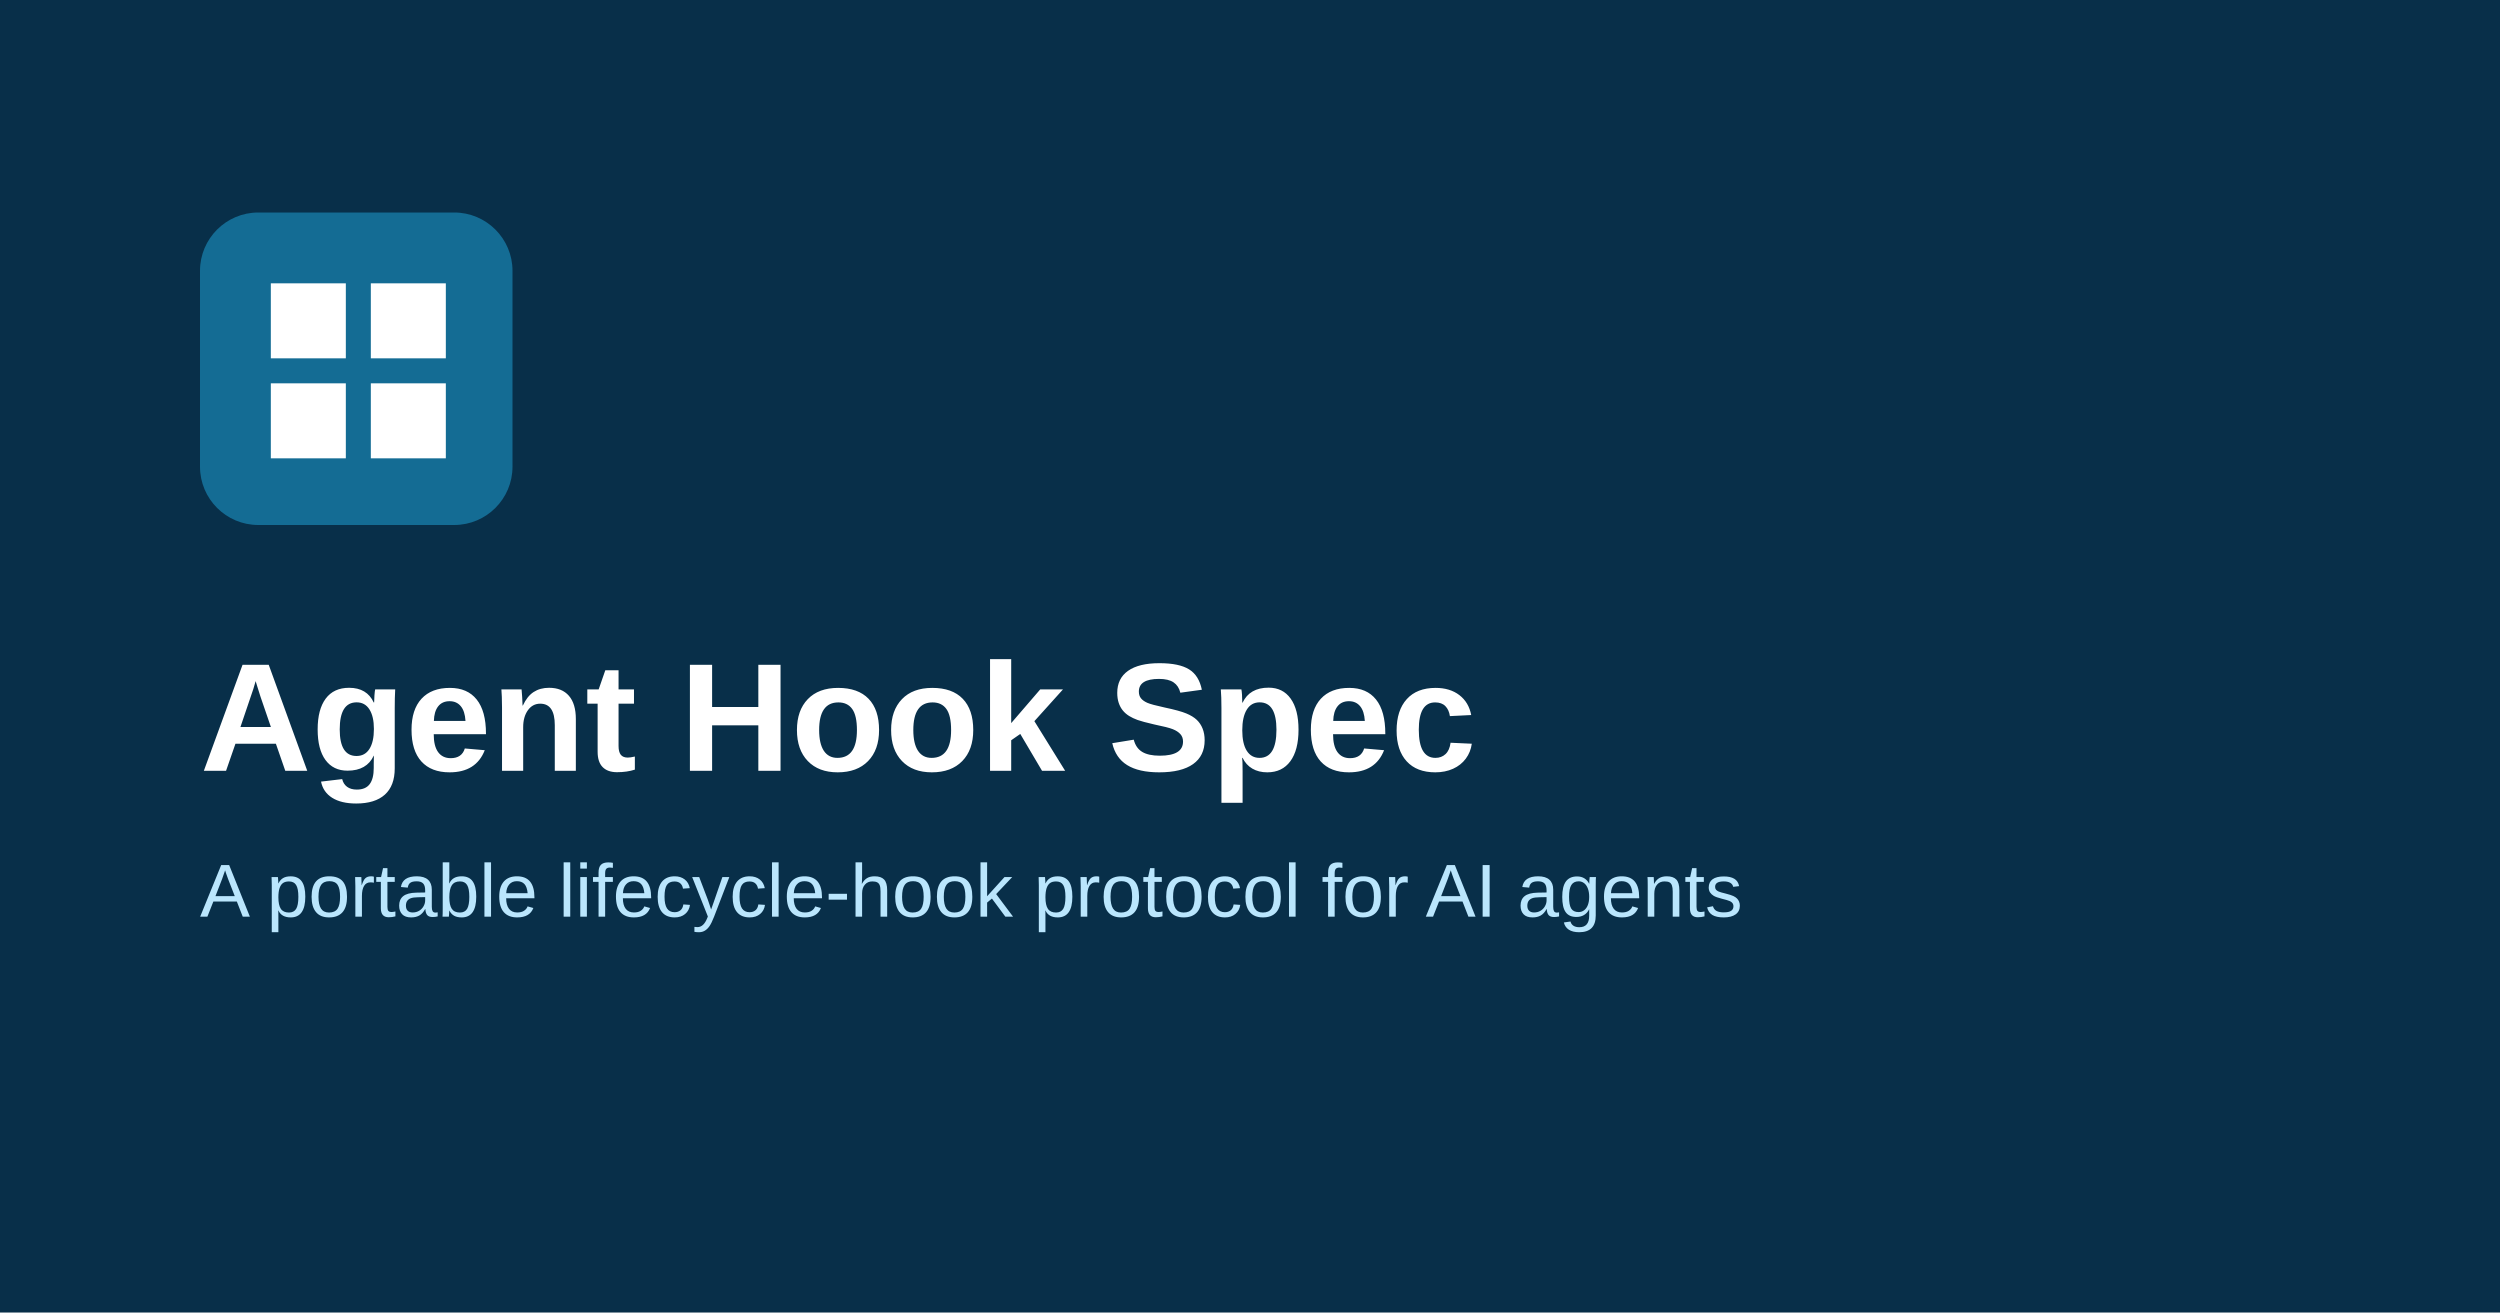
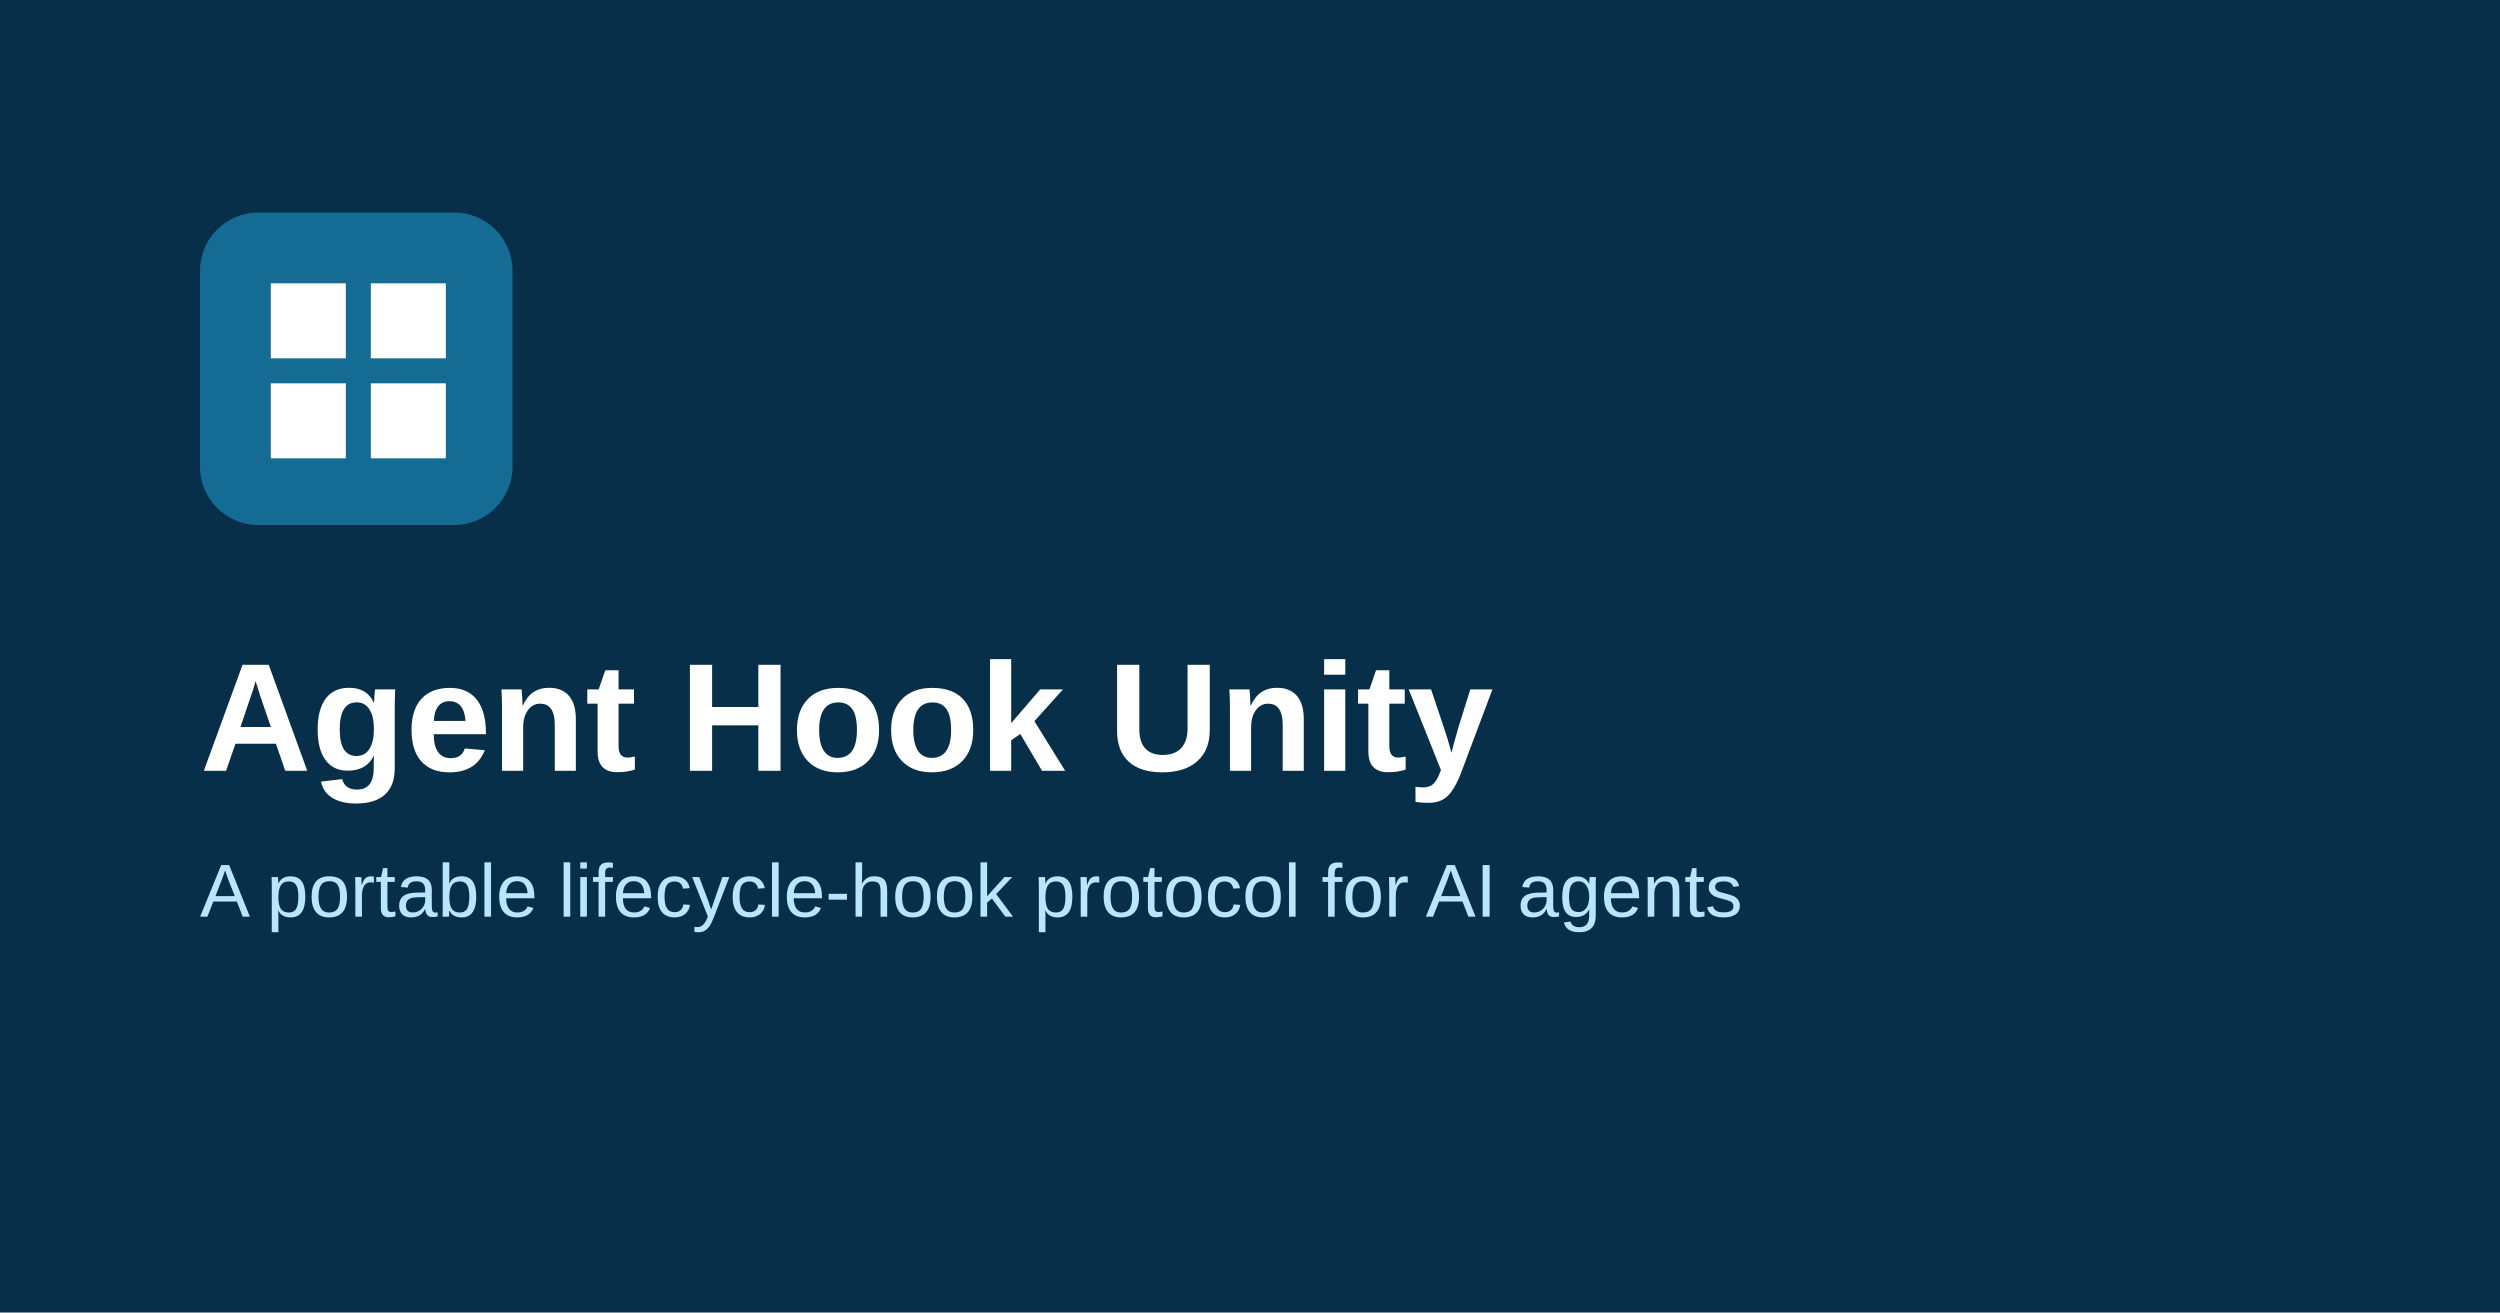
<svg xmlns="http://www.w3.org/2000/svg" width="1200" height="630" viewBox="0 0 1200 630">
  <rect width="1200" height="630" fill="#082f49" />
  <rect x="96" y="102" width="150" height="150" rx="28" fill="#146c94" />
  <path d="M130 136h36v36h-36zm48 0h36v36h-36zm-48 48h36v36h-36zm48 0h36v36h-36z" fill="#fff" />
-   <text x="96" y="370" fill="#fff" font-family="Arial, sans-serif" font-size="74" font-weight="700">Agent Hook Spec</text>
+   <text x="96" y="370" fill="#fff" font-family="Arial, sans-serif" font-size="74" font-weight="700">Agent Hook Unity</text>
  <text x="96" y="440" fill="#bae6fd" font-family="Arial, sans-serif" font-size="36">A portable lifecycle-hook protocol for AI agents</text>
</svg>
